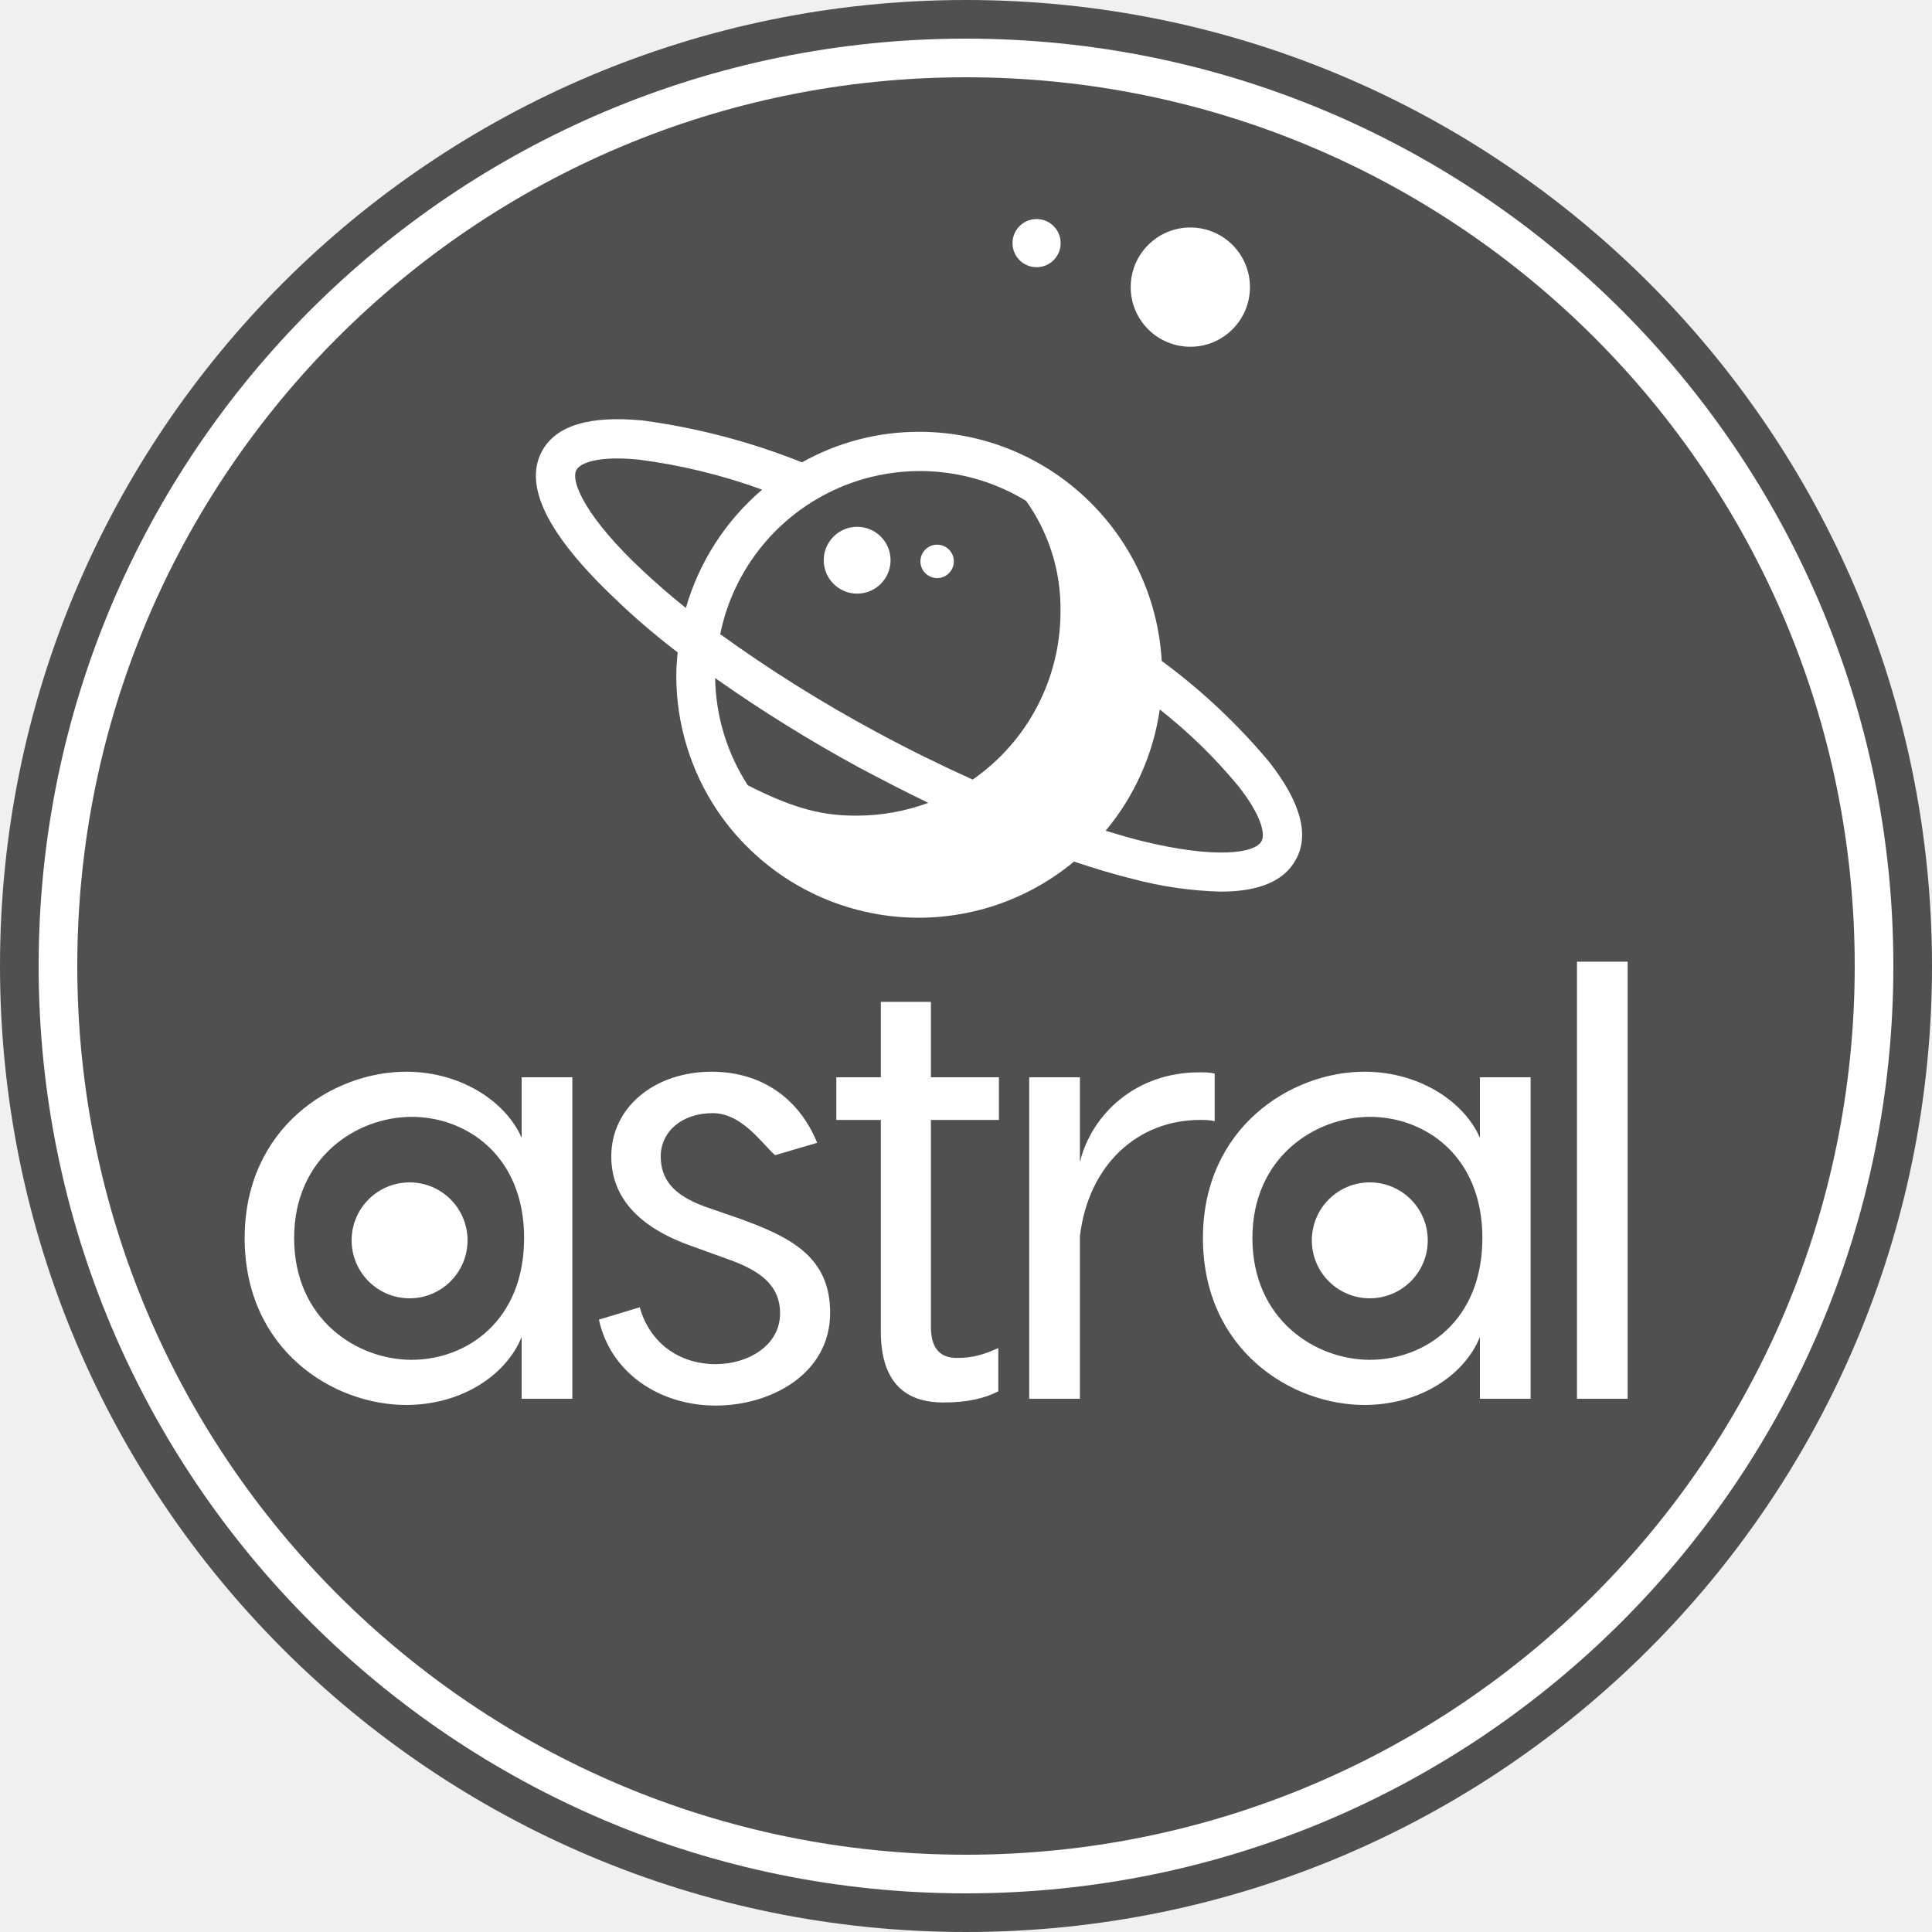
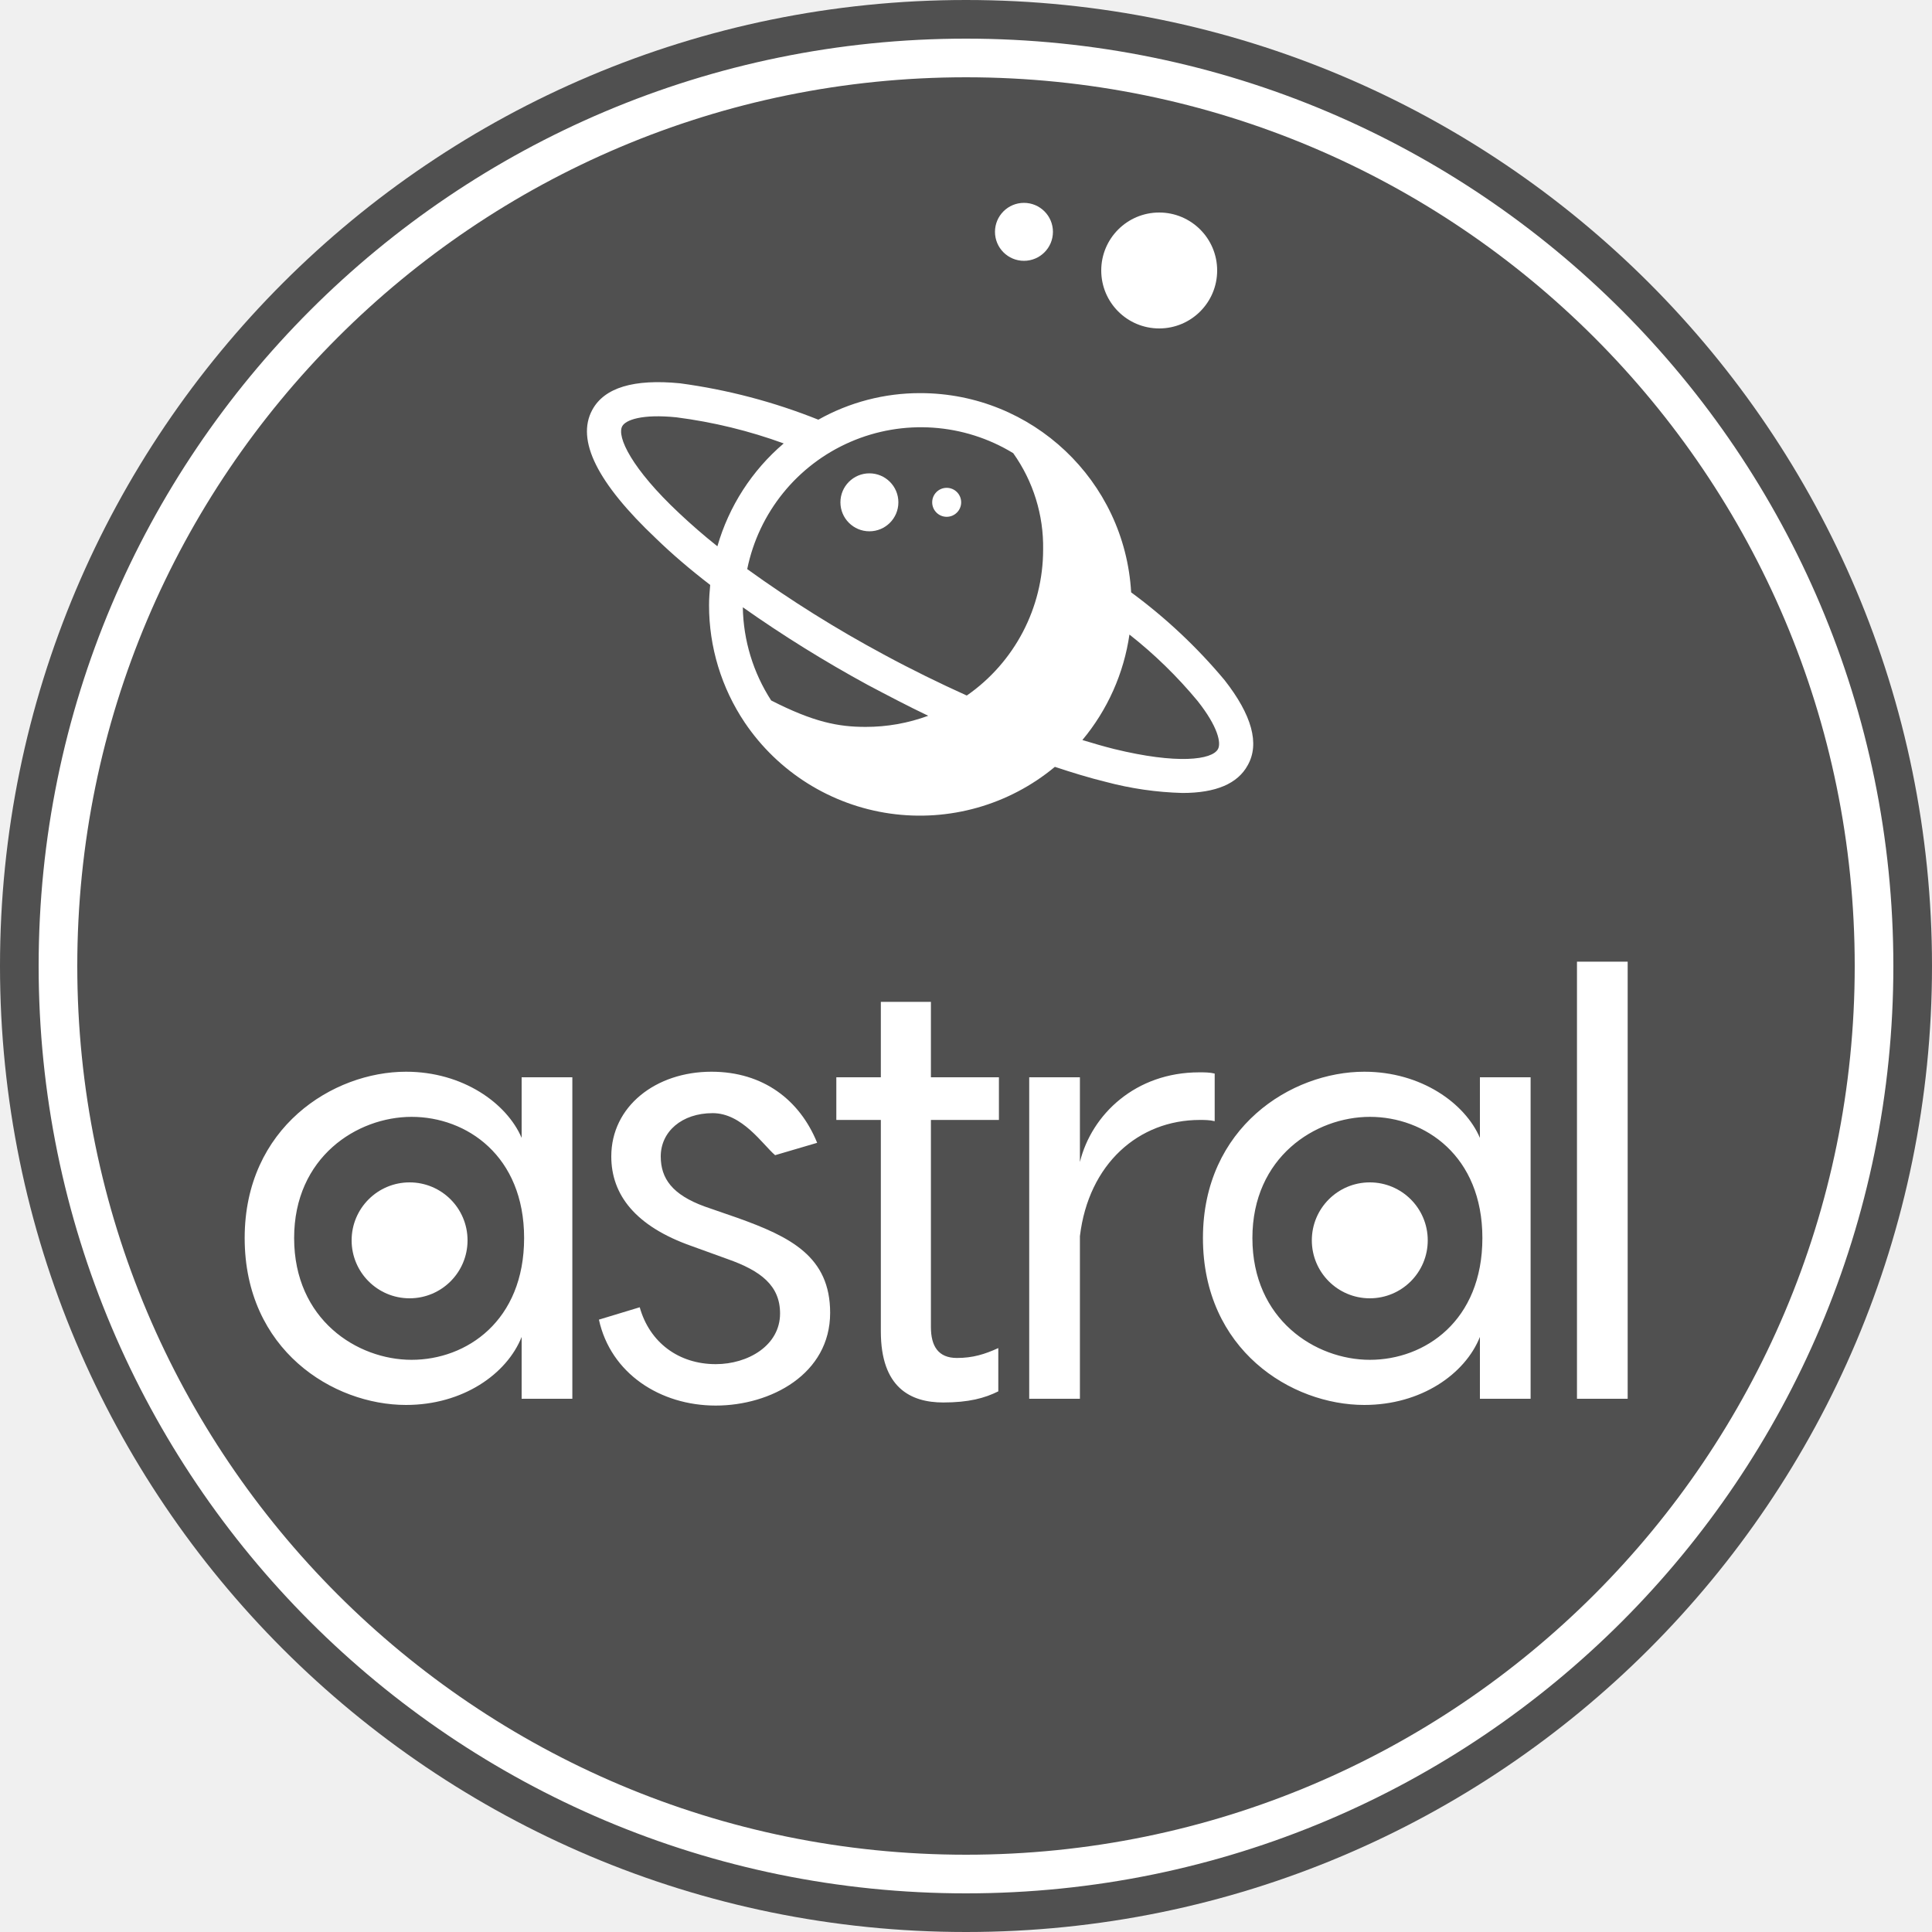
<svg xmlns="http://www.w3.org/2000/svg" version="1.1" height="1024" width="1024">
  <g transform="scale(1.024)" fill="#FFFFFF">
-     <g fill="#505050">
-       <circle cx="500" cy="500" r="500" />
-       <circle cx="500" cy="500" r="480" fill="#FFFFFF" />
-       <circle cx="500" cy="500" r="460" />
-     </g>
-     <g transform="translate(250,70) scale(4.6)">
-       <circle cx="79.59" cy="17.09" r="6.71" />
-       <circle cx="62.29" cy="12.14" r="2.71" />
-       <circle cx="42.1" cy="47.82" r="3.76" />
-       <circle cx="51.1" cy="47.95" r="1.88" />
-       <path d="M80.29,36.39,70.06,78.26c1.41,0.43,2.78.83,4.1,1.16,8.17,2,12.7,1.42,13.45,0,0.42-.78,0-2.87-2.63-6.2a58.1,58.1,0,0,0-8.83-8.61A27.43,27.43,0,0,1,70.06,78.26ZM26.12,61.08a22.9,22.9,0,0,0,3.67,12.06c5.49,2.8,8.67,3.42,12.21,3.42a23.27,23.27,0,0,0,8.11-1.44c-2.62-1.25-5.19-2.6-7.84-4A164.85,164.85,0,0,1,26.12,61.08Zm29,11.41a23,23,0,0,0,9.86-18.86,20.9,20.9,0,0,0-3.87-12.49,22.94,22.94,0,0,0-34.42,15A157.58,157.58,0,0,0,44.37,67.2c3.6,1.95,7.19,3.7,10.7,5.29M31.47,39.9a64.62,64.62,0,0,0-13.95-3.4c-4.46-.45-6.56.34-7,1.15C9.77,39,11.75,43.16,17.89,48.91c1.5,1.41,3.13,2.84,4.94,4.28a27.47,27.47,0,0,1,8.58-13.31m4.46-3.06a26.83,26.83,0,0,1,13.22-3.45A27.34,27.34,0,0,1,76.37,59.15,69.11,69.11,0,0,1,88.46,70.51c3.54,4.52,4.56,8.23,3,11-1.3,2.4-4.13,3.6-8.45,3.6a42.91,42.91,0,0,1-9.94-1.44c-2.09-.51-4.28-1.18-6.57-1.94A27.33,27.33,0,0,1,26.37,76l0,0a27.2,27.2,0,0,1-4.62-15.19c0-.87.07-1.77,0.15-2.62-2.6-2-4.94-4-7-6C7.29,45,4.52,39.45,6.64,35.54,8.2,32.66,12,31.51,18,32.1a75.14,75.14,0,0,1,17.9,4.71m-19,37" />
-     </g>
-     <g transform="translate(0,340) scale(1)">
-       <path transform="translate(78, 0) scale(8)" d="M16.52 26.84 c3.68 0 6.52 2.04 7.48 4.28 l0 -3.92 l3.28 0 l0 20.8 l-3.28 0 l0 -4 c-0.96 2.4 -3.8 4.4 -7.48 4.4 c-4.72 0 -10.44 -3.56 -10.44 -10.8 c0 -7.16 5.72 -10.76 10.44 -10.76 z M16.88 29.76 c-3.52 0 -7.6 2.6 -7.6 7.84 c0 5.28 4.08 7.88 7.6 7.88 c3.56 0 7.28 -2.52 7.28 -7.88 c0 -5.32 -3.72 -7.84 -7.28 -7.84 z M40.4 32.24 c-0.8 -.68 -2.12 -2.72 -4.04 -2.72 c-2 0 -3.36 1.2 -3.36 2.8 c0 1.44 0.76 2.48 2.84 3.24 l2.08 0.72 c3.48 1.24 6.04 2.52 6.04 6.16 c0 3.96 -3.84 6 -7.4 6 c-3.6 0 -6.8 -2.08 -7.56 -5.56 l2.64 -0.8 c0.64 2.28 2.52 3.68 4.92 3.68 c2.08 0 4.16 -1.2 4.16 -3.28 c0 -1.8 -1.24 -2.76 -3.4 -3.52 l-2.32 -0.84 c-3.64 -1.28 -5.2 -3.32 -5.2 -5.8 c0 -3.24 2.88 -5.48 6.48 -5.48 c3.36 0 5.72 1.84 6.84 4.6 z M54.88 29.96 l-4.4 0 l0 13.4 c0 1.24 0.48 2 1.68 2 c1.04 0 1.8 -0.24 2.68 -0.64 l0 2.8 c-0.88 0.44 -1.92 0.72 -3.56 0.72 c-2.12 0 -4.04 -0.96 -4.04 -4.6 l0 -13.68 l-2.88 0 l0 -2.76 l2.88 0 l0 -4.88 l3.24 0 l0 4.88 l4.4 0 l0 2.76 z M67.84 26.88 c0.36 0 0.68 0 1 0.08 l0 3.08 c-0.32 -0.08 -0.68 -0.08 -0.96 -0.08 c-3.96 0 -7.2 2.84 -7.76 7.52 l0 10.52 l-3.28 0 l0 -20.8 l3.28 0 l0 5.48 c0.76 -3.08 3.6 -5.8 7.72 -5.8 z M78.52 26.84 c3.68 0 6.52 2.04 7.48 4.28 l0 -3.92 l3.28 0 l0 20.8 l-3.28 0 l0 -4 c-0.96 2.4 -3.8 4.4 -7.48 4.4 c-4.72 0 -10.44 -3.56 -10.44 -10.8 c0 -7.16 5.72 -10.76 10.44 -10.76 z M78.88 29.76 c-3.52 0 -7.6 2.6 -7.6 7.84 c0 5.28 4.08 7.88 7.6 7.88 c3.56 0 7.28 -2.52 7.28 -7.88 c0 -5.32 -3.72 -7.84 -7.28 -7.84 z M95.56 19.72 l0 28.28 l-3.28 0 l0 -28.28 l3.28 0 z" />
-       <circle cx="212" cy="302" r="30" />
-       <circle cx="709" cy="302" r="30" />
-     </g>
+     <circle cx="500" cy="500" r="500" fill="#505050" />
+     <circle cx="500" cy="500" r="470" stroke="#FFFFFF" stroke-width="20" fill="none" />
+     <circle cx="600" cy="140" r="30" />
+     <circle cx="530" cy="120" r="15" />
+     <circle cx="450" cy="260" r="15" />
+     <circle cx="490" cy="260" r="7.5" />
+     <path d="M601.16 215.56l-40.92 167.48c5.64 1.72 11.12 3.32 16.4 4.64 32.68 8 50.8 5.68 53.8 0 1.68-3.12 0-11.48-10.52-24.8a232.4 232.4 0 0 0-35.32-34.44 109.72 109.72 0 0 1-24.36 54.6zm-216.68 98.76a91.6 91.6 0 0 0 14.68 48.24c21.96 11.2 34.68 13.68 48.84 13.68a93.08 93.08 0 0 0 32.44-5.76c-10.48-5-20.76-10.4-31.36-16a659.4 659.4 0 0 1-64.6-40.16zm116 45.64a92 92 0 0 0 39.44-75.44 83.6 83.6 0 0 0-15.48-49.96 91.76 91.76 0 0 0-137.68 60 630.32 630.32 0 0 0 70.72 44.24c14.4 7.8 28.76 14.8 42.8 21.16m-94.4-130.36a258.48 258.48 0 0 0-55.8-13.6c-17.84-1.8-26.24 1.36-28 4.6-3 5.4 4.92 22.04 29.48 45.04 6 5.64 12.52 11.36 19.76 17.12a109.88 109.88 0 0 1 34.32-53.24m17.84-12.24a107.32 107.32 0 0 1 52.88-13.8A109.36 109.36 0 0 1 585.48 306.6a276.44 276.44 0 0 1 48.36 45.44c14.16 18.08 18.24 32.92 12 44-5.2 9.6-16.52 14.4-33.8 14.4a171.64 171.64 0 0 1-39.76-5.76c-8.36-2.04-17.12-4.72-26.28-7.76A109.32 109.32 0 0 1 385.48 374 108.8 108.8 0 0 1 367 313.24c0-3.48.28-7.08.6-10.48-10.4-8-19.76-16-28-24-30.44-28.76-41.52-50.96-33.04-66.6C312.8 200.64 328 196.04 352 198.4a300.56 300.56 0 0 1 71.6 18.84m-76 148" />
+     <path d="M210.16 554.72c29.44 0 52.16 16.32 59.84 34.24V557.6h26.24V724H270v-32c-7.68 19.2-30.4 35.2-59.84 35.2-37.76 0-83.52-28.48-83.52-86.4 0-57.28 45.76-86.08 83.52-86.08zm2.88 23.36c-28.16 0-60.8 20.8-60.8 62.72 0 42.24 32.64 63.04 60.8 63.04 28.48 0 58.24-20.16 58.24-63.04 0-42.56-29.76-62.72-58.24-62.72zm188.16 19.84c-6.4-5.44-16.96-21.76-32.32-21.76-16 0-26.88 9.6-26.88 22.4 0 11.52 6.08 19.84 22.72 25.92l16.64 5.76c27.84 9.92 48.32 20.16 48.32 49.28 0 31.68-30.72 48-59.2 48-28.8 0-54.4-16.64-60.48-44.48l21.12-6.4c5.12 18.24 20.16 29.44 39.36 29.44 16.64 0 33.28-9.6 33.28-26.24 0-14.4-9.92-22.08-27.2-28.16L358 644.96c-29.12-10.24-41.6-26.56-41.6-46.4 0-25.92 23.04-43.84 51.84-43.84 26.88 0 45.76 14.72 54.72 36.8zm115.84-18.24h-35.2v107.2c0 9.92 3.84 16 13.44 16 8.32 0 14.4-1.92 21.44-5.12v22.4c-7.04 3.52-15.36 5.76-28.48 5.76-16.96 0-32.32-7.68-32.32-36.8V579.68h-23.04V557.6h23.04v-39.04h25.92v39.04h35.2v22.08zm103.68-24.64c2.88 0 5.44 0 8 .64v24.64c-2.56-.64-5.44-.64-7.68-.64-31.68 0-57.6 22.72-62.08 60.16V724h-26.24V557.6h26.24v43.84c6.08-24.64 28.8-46.4 61.76-46.4zm85.44-.32c29.44 0 52.16 16.32 59.84 34.24V557.6h26.24V724H766v-32c-7.68 19.2-30.4 35.2-59.84 35.2-37.76 0-83.52-28.48-83.52-86.4 0-57.28 45.76-86.08 83.52-86.08zm2.88 23.36c-28.16 0-60.8 20.8-60.8 62.72 0 42.24 32.64 63.04 60.8 63.04 28.48 0 58.24-20.16 58.24-63.04 0-42.56-29.76-62.72-58.24-62.72zm133.44-80.32V724h-26.24V497.76h26.24z" />
+     <circle cx="212" cy="642" r="30" />
+     <circle cx="709" cy="642" r="30" />
  </g>
</svg>
